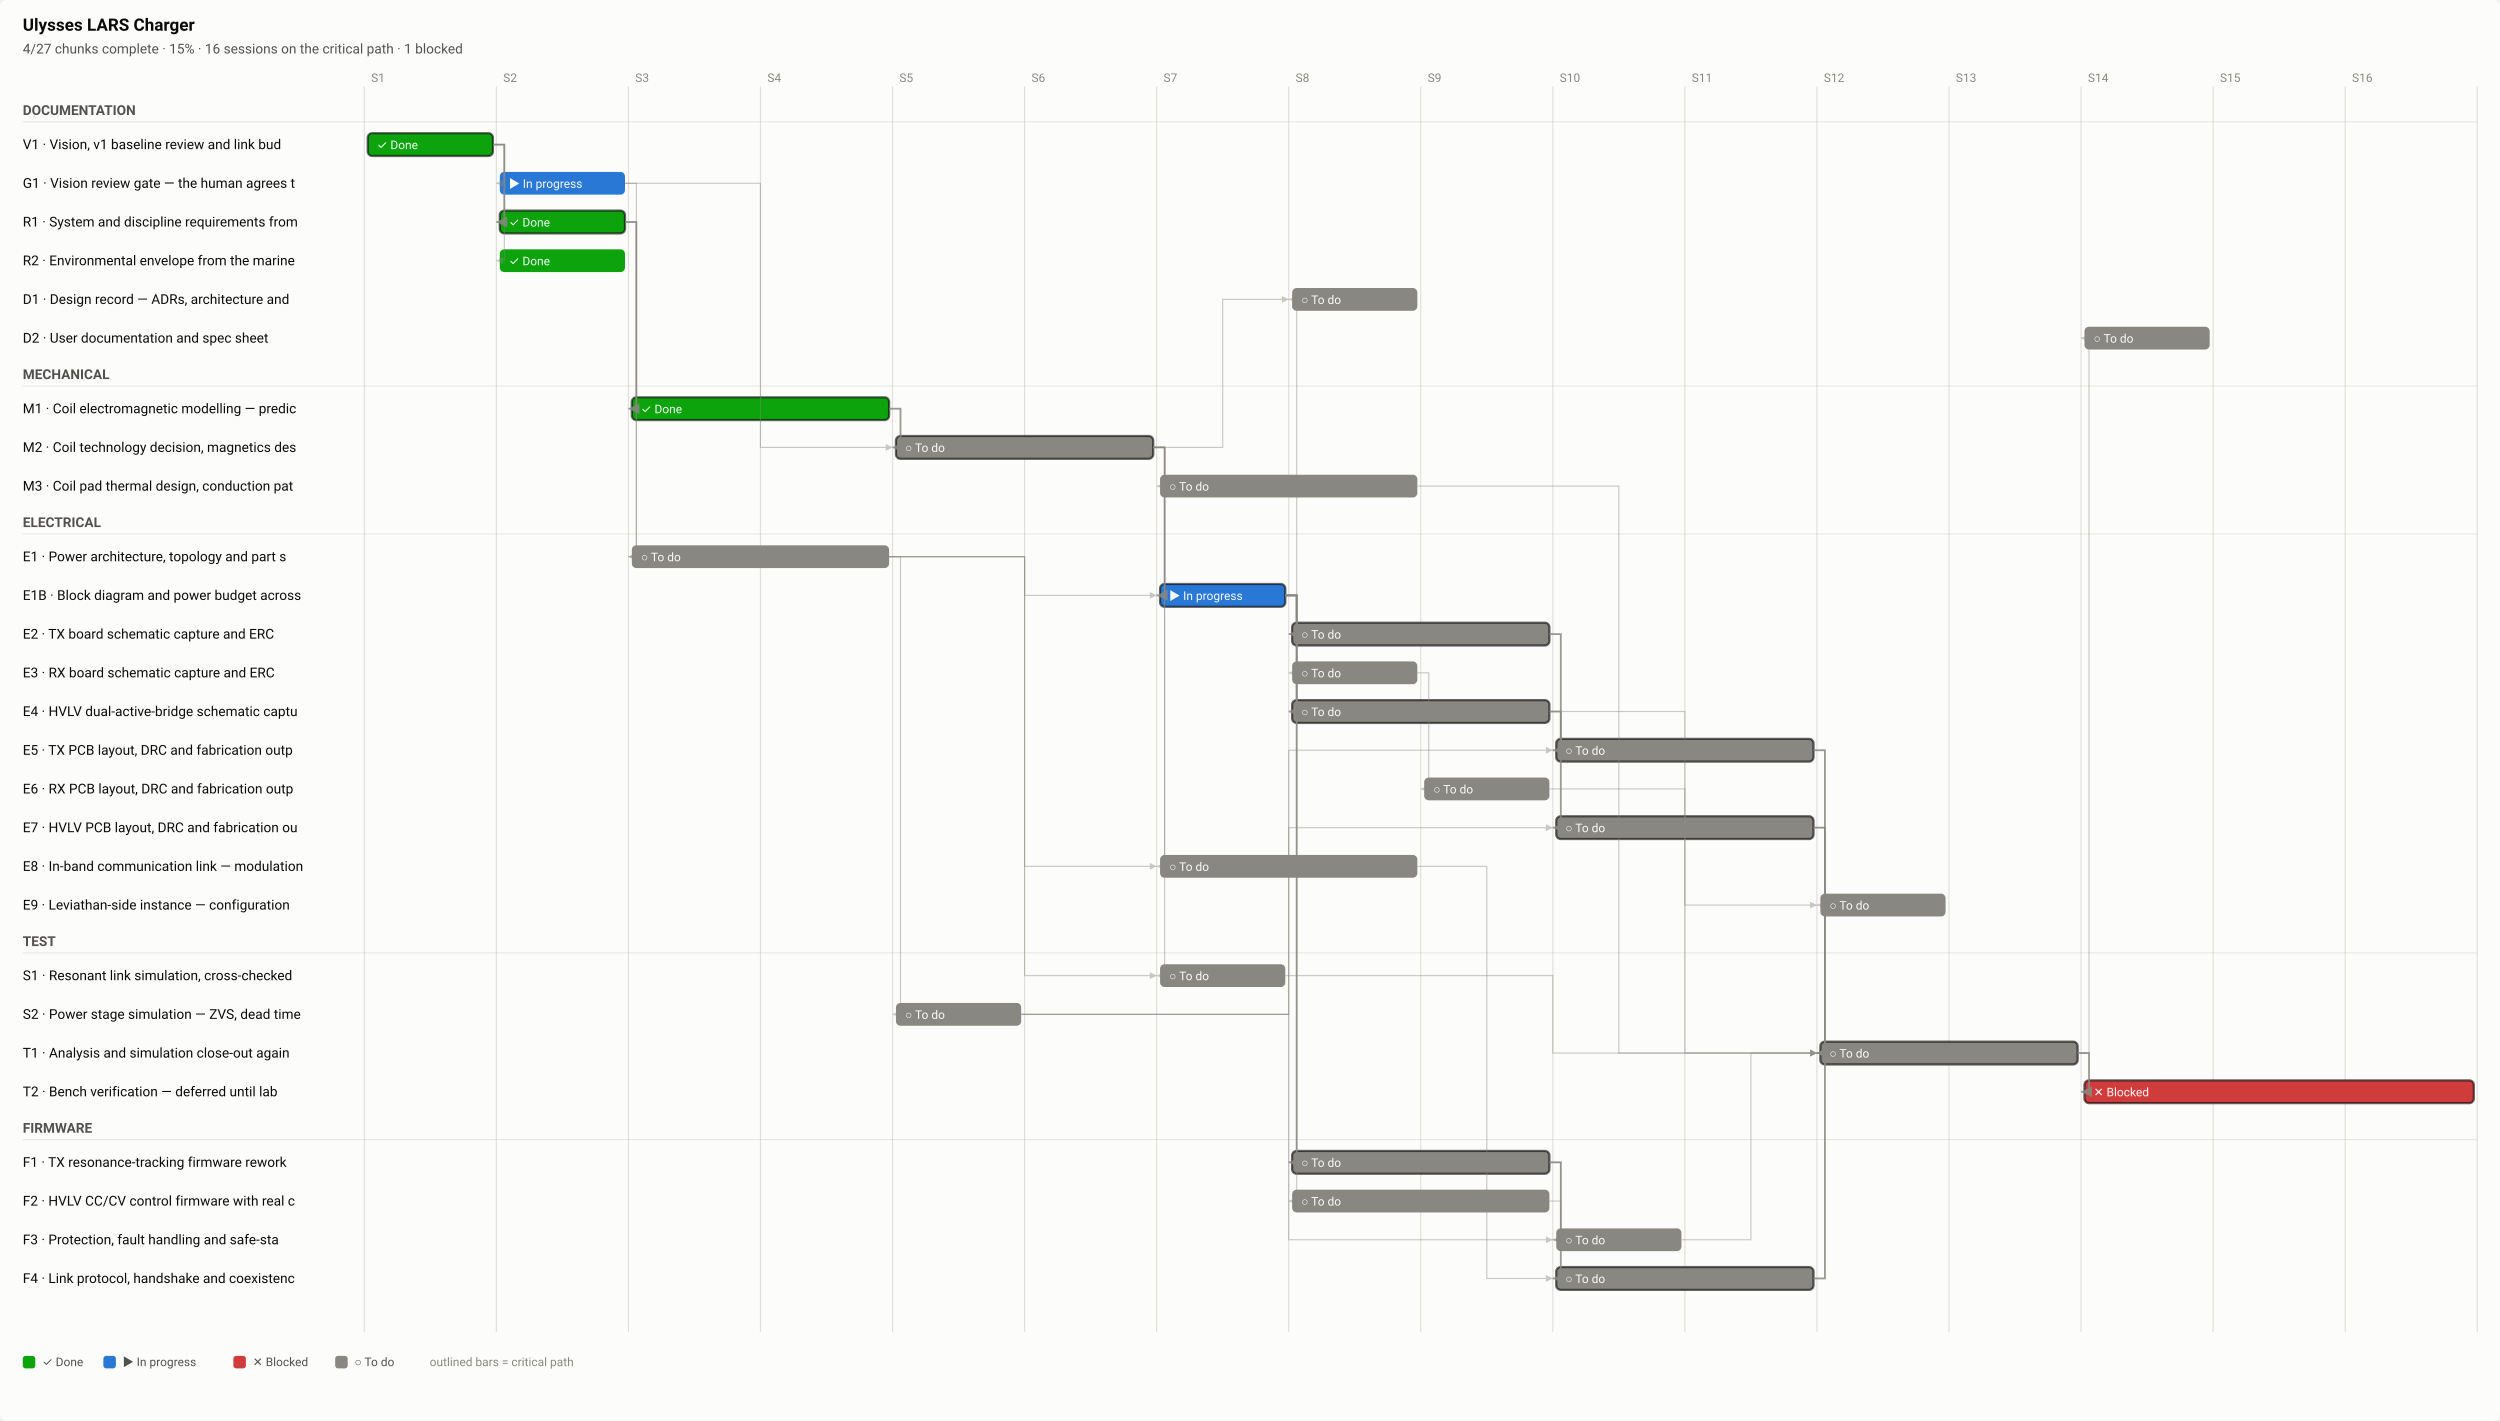
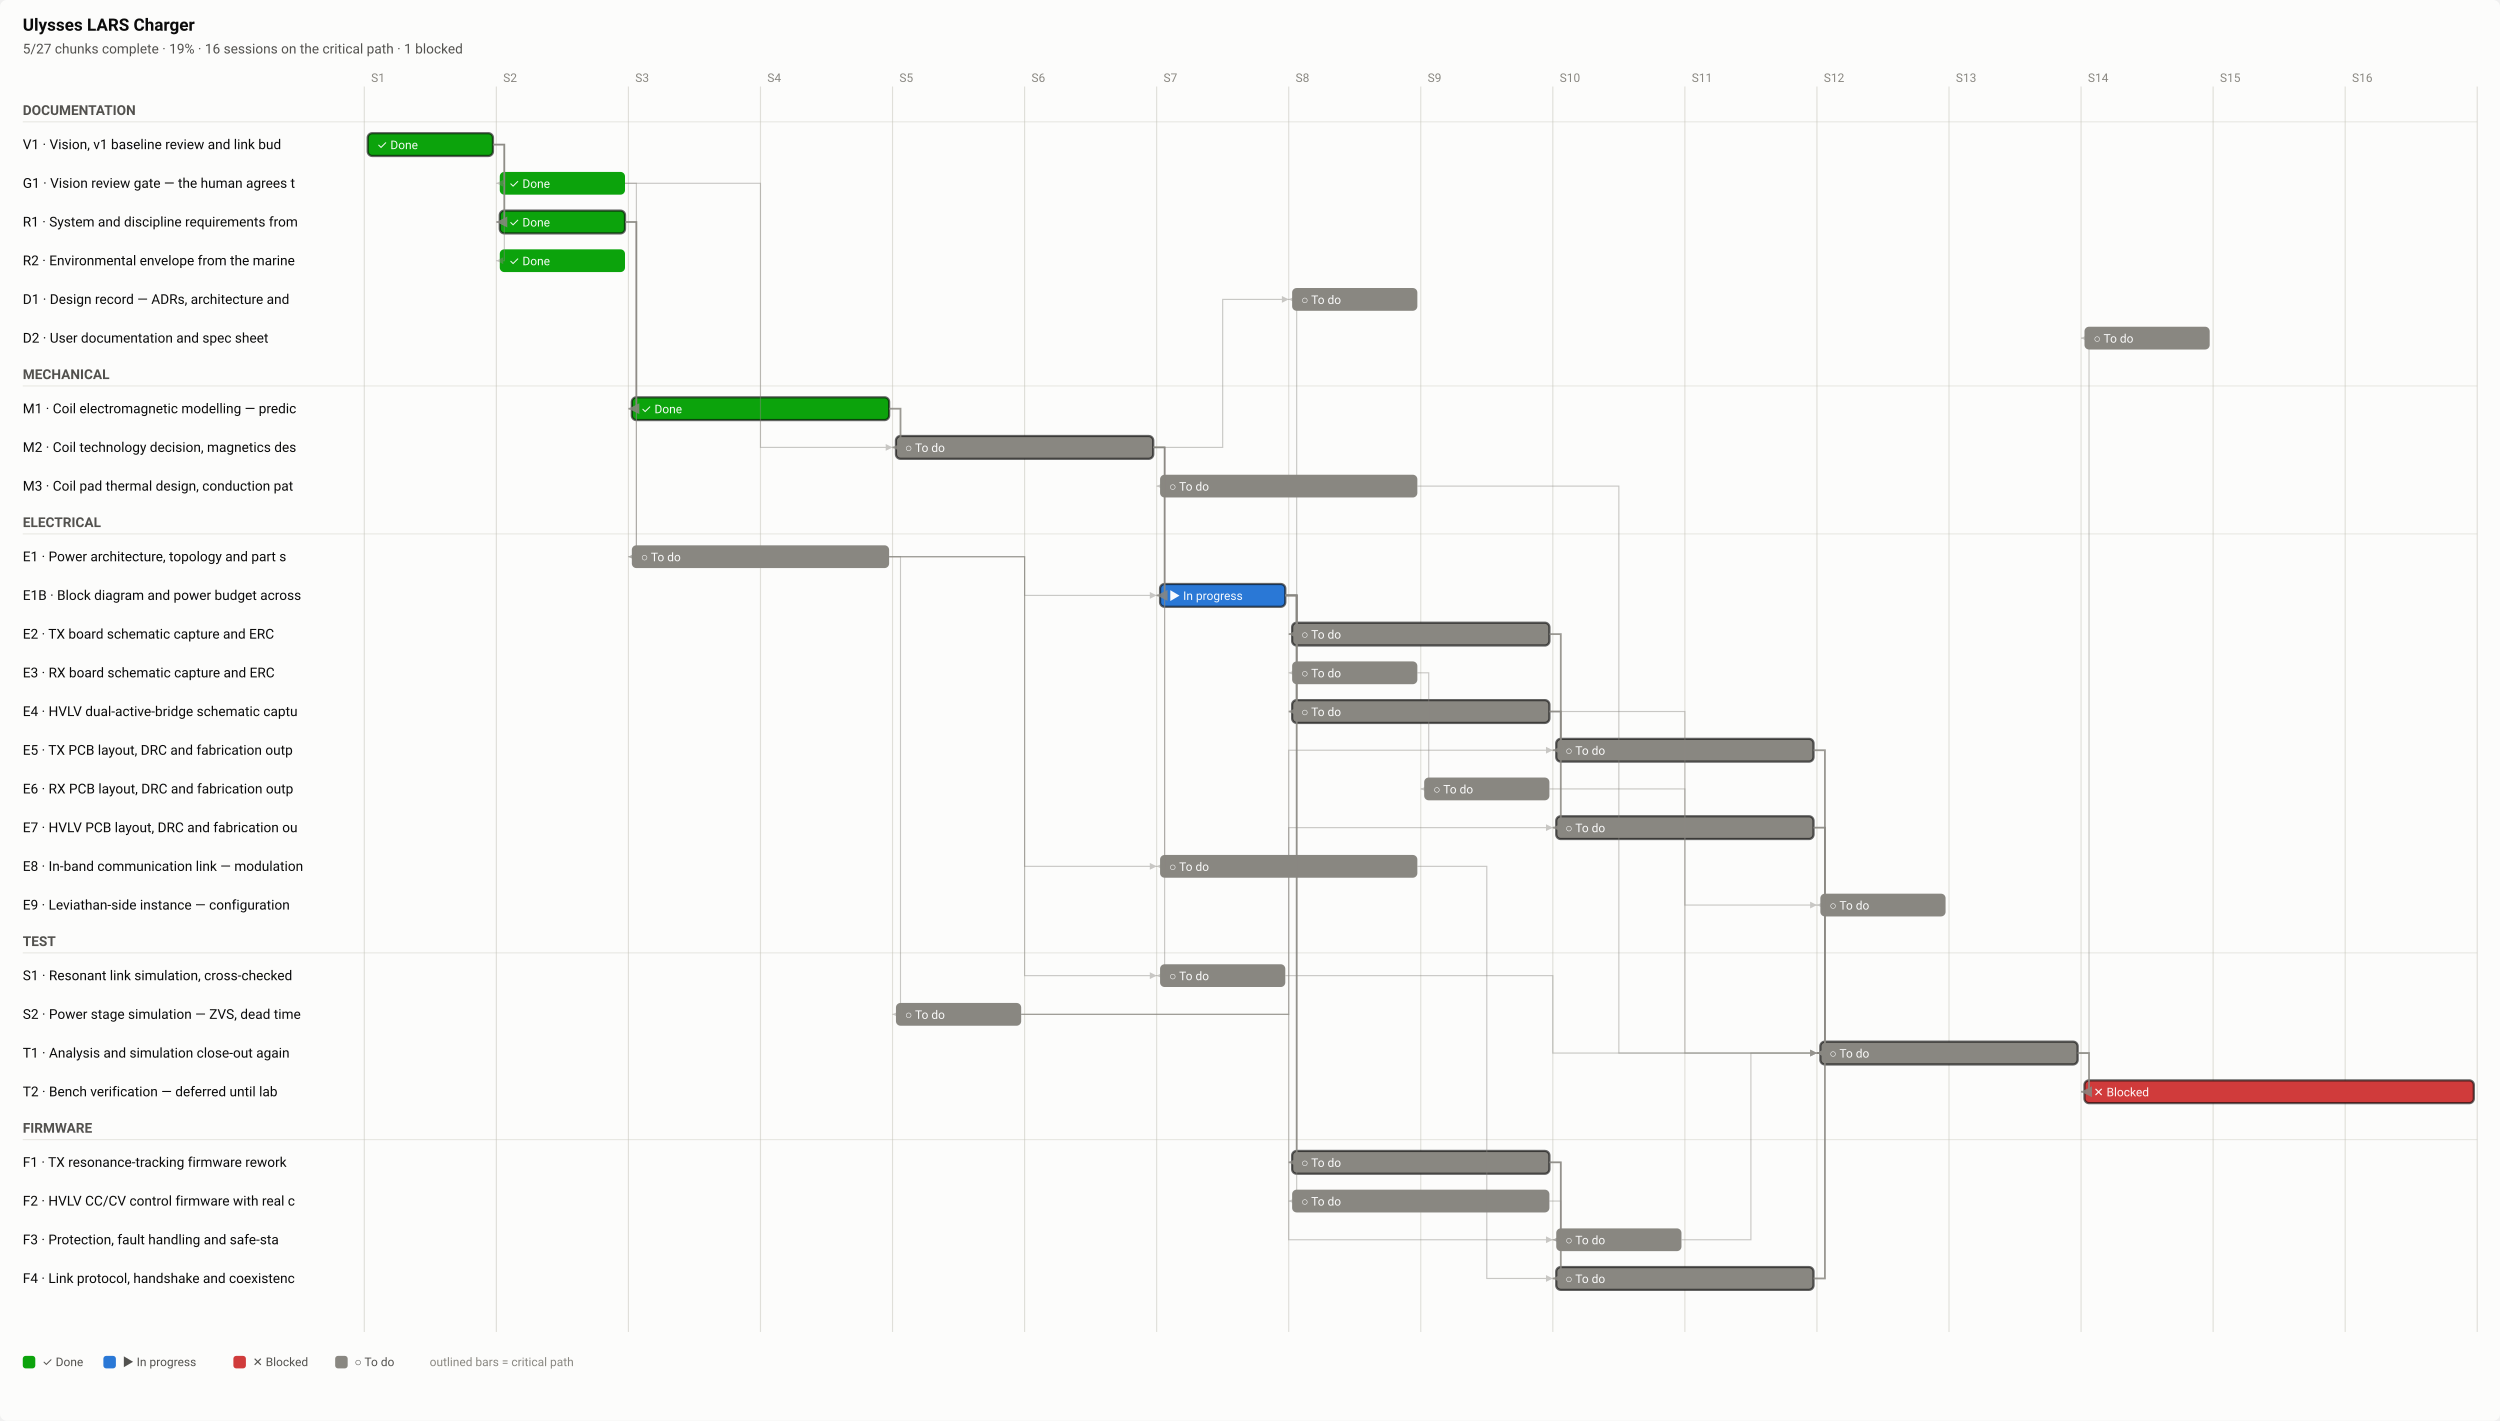
- <svg xmlns="http://www.w3.org/2000/svg" width="2196" height="1248" viewBox="0 0 2196 1248" font-family="ui-sans-serif,system-ui,-apple-system,'Segoe UI',Roboto,'Helvetica Neue',Arial,sans-serif" role="img" aria-label="Project plan: Ulysses LARS Charger, 4 of 27 chunks done">
+ <svg xmlns="http://www.w3.org/2000/svg" width="2196" height="1248" viewBox="0 0 2196 1248" font-family="ui-sans-serif,system-ui,-apple-system,'Segoe UI',Roboto,'Helvetica Neue',Arial,sans-serif" role="img" aria-label="Project plan: Ulysses LARS Charger, 5 of 27 chunks done">
  <style>
.s{fill:#fcfcfb} .ink{fill:#0b0b0b} .ink2{fill:#52514e} .ax{stroke:#c3c2b7} .bar-in_progress{fill:#2a78d6}
@media (prefers-color-scheme:dark){.s{fill:#1a1a19} .ink{fill:#ffffff} .ink2{fill:#c3c2b7} .ax{stroke:#383835} .bar-in_progress{fill:#3987e5}}
.mut{fill:#898781} .bar-done{fill:#0ca30c} .bar-blocked{fill:#d03b3b} .bar-todo{fill:#898781}
.crit{stroke:#0b0b0b;stroke-opacity:0.62;stroke-width:2}
@media (prefers-color-scheme:dark){.crit{stroke:#ffffff;stroke-opacity:0.72}}
.t{font-size:12px} .tb{font-size:12px;font-weight:600} .ts{font-size:10.5px} .h{font-size:15px;font-weight:600}
</style>
  <rect width="2196" height="1248" class="s" rx="6" />
  <text x="20" y="27" class="h ink">Ulysses LARS Charger</text>
-   <text x="20" y="47" class="t ink2">4/27 chunks complete · 15% · 16 sessions on the critical path · 1 blocked</text>
+   <text x="20" y="47" class="t ink2">5/27 chunks complete · 19% · 16 sessions on the critical path · 1 blocked</text>
  <line x1="320" y1="76" x2="320" y2="1170" class="ax" stroke-width="1" opacity="0.5" />
  <text x="326" y="72" class="ts mut">S1</text>
  <line x1="436" y1="76" x2="436" y2="1170" class="ax" stroke-width="1" opacity="0.5" />
  <text x="442" y="72" class="ts mut">S2</text>
  <line x1="552" y1="76" x2="552" y2="1170" class="ax" stroke-width="1" opacity="0.5" />
  <text x="558" y="72" class="ts mut">S3</text>
  <line x1="668" y1="76" x2="668" y2="1170" class="ax" stroke-width="1" opacity="0.5" />
  <text x="674" y="72" class="ts mut">S4</text>
  <line x1="784" y1="76" x2="784" y2="1170" class="ax" stroke-width="1" opacity="0.5" />
  <text x="790" y="72" class="ts mut">S5</text>
  <line x1="900" y1="76" x2="900" y2="1170" class="ax" stroke-width="1" opacity="0.5" />
  <text x="906" y="72" class="ts mut">S6</text>
  <line x1="1016" y1="76" x2="1016" y2="1170" class="ax" stroke-width="1" opacity="0.5" />
  <text x="1022" y="72" class="ts mut">S7</text>
  <line x1="1132" y1="76" x2="1132" y2="1170" class="ax" stroke-width="1" opacity="0.5" />
  <text x="1138" y="72" class="ts mut">S8</text>
  <line x1="1248" y1="76" x2="1248" y2="1170" class="ax" stroke-width="1" opacity="0.5" />
  <text x="1254" y="72" class="ts mut">S9</text>
  <line x1="1364" y1="76" x2="1364" y2="1170" class="ax" stroke-width="1" opacity="0.5" />
  <text x="1370" y="72" class="ts mut">S10</text>
  <line x1="1480" y1="76" x2="1480" y2="1170" class="ax" stroke-width="1" opacity="0.5" />
  <text x="1486" y="72" class="ts mut">S11</text>
  <line x1="1596" y1="76" x2="1596" y2="1170" class="ax" stroke-width="1" opacity="0.5" />
  <text x="1602" y="72" class="ts mut">S12</text>
  <line x1="1712" y1="76" x2="1712" y2="1170" class="ax" stroke-width="1" opacity="0.5" />
  <text x="1718" y="72" class="ts mut">S13</text>
  <line x1="1828" y1="76" x2="1828" y2="1170" class="ax" stroke-width="1" opacity="0.5" />
  <text x="1834" y="72" class="ts mut">S14</text>
  <line x1="1944" y1="76" x2="1944" y2="1170" class="ax" stroke-width="1" opacity="0.5" />
  <text x="1950" y="72" class="ts mut">S15</text>
  <line x1="2060" y1="76" x2="2060" y2="1170" class="ax" stroke-width="1" opacity="0.5" />
  <text x="2066" y="72" class="ts mut">S16</text>
  <line x1="2176" y1="76" x2="2176" y2="1170" class="ax" stroke-width="1" opacity="0.5" />
  <text x="20" y="101" class="tb ink2">DOCUMENTATION</text>
  <line x1="20" y1="107" x2="2176" y2="107" class="ax" stroke-width="1" opacity="0.35" />
  <text x="20" y="131.0" class="t ink">V1 · Vision, v1 baseline review and link bud</text>
  <rect x="323" y="117.0" width="110" height="20" rx="4" class="bar-done crit" />
  <text x="331" y="131.0" class="ts" fill="#ffffff" opacity="0.96">✓ Done</text>
  <text x="20" y="165.0" class="t ink">G1 · Vision review gate — the human agrees t</text>
-   <rect x="439" y="151.0" width="110" height="20" rx="4" class="bar-in_progress" />
-   <text x="447" y="165.0" class="ts" fill="#ffffff" opacity="0.96">▶ In progress</text>
+   <rect x="439" y="151.0" width="110" height="20" rx="4" class="bar-done" />
+   <text x="447" y="165.0" class="ts" fill="#ffffff" opacity="0.96">✓ Done</text>
  <text x="20" y="199.0" class="t ink">R1 · System and discipline requirements from</text>
  <rect x="439" y="185.0" width="110" height="20" rx="4" class="bar-done crit" />
  <text x="447" y="199.0" class="ts" fill="#ffffff" opacity="0.96">✓ Done</text>
  <text x="20" y="233.0" class="t ink">R2 · Environmental envelope from the marine </text>
  <rect x="439" y="219.0" width="110" height="20" rx="4" class="bar-done" />
  <text x="447" y="233.0" class="ts" fill="#ffffff" opacity="0.96">✓ Done</text>
  <text x="20" y="267.0" class="t ink">D1 · Design record — ADRs, architecture and </text>
  <rect x="1135" y="253.0" width="110" height="20" rx="4" class="bar-todo" />
  <text x="1143" y="267.0" class="ts" fill="#ffffff" opacity="0.96">○ To do</text>
  <text x="20" y="301.0" class="t ink">D2 · User documentation and spec sheet</text>
  <rect x="1831" y="287.0" width="110" height="20" rx="4" class="bar-todo" />
  <text x="1839" y="301.0" class="ts" fill="#ffffff" opacity="0.96">○ To do</text>
  <text x="20" y="333" class="tb ink2">MECHANICAL</text>
  <line x1="20" y1="339" x2="2176" y2="339" class="ax" stroke-width="1" opacity="0.35" />
  <text x="20" y="363.0" class="t ink">M1 · Coil electromagnetic modelling — predic</text>
  <rect x="555" y="349.0" width="226" height="20" rx="4" class="bar-done crit" />
  <text x="563" y="363.0" class="ts" fill="#ffffff" opacity="0.96">✓ Done</text>
  <text x="20" y="397.0" class="t ink">M2 · Coil technology decision, magnetics des</text>
  <rect x="787" y="383.0" width="226" height="20" rx="4" class="bar-todo crit" />
  <text x="795" y="397.0" class="ts" fill="#ffffff" opacity="0.96">○ To do</text>
  <text x="20" y="431.0" class="t ink">M3 · Coil pad thermal design, conduction pat</text>
  <rect x="1019" y="417.0" width="226" height="20" rx="4" class="bar-todo" />
  <text x="1027" y="431.0" class="ts" fill="#ffffff" opacity="0.96">○ To do</text>
  <text x="20" y="463" class="tb ink2">ELECTRICAL</text>
  <line x1="20" y1="469" x2="2176" y2="469" class="ax" stroke-width="1" opacity="0.35" />
  <text x="20" y="493.0" class="t ink">E1 · Power architecture, topology and part s</text>
  <rect x="555" y="479.0" width="226" height="20" rx="4" class="bar-todo" />
  <text x="563" y="493.0" class="ts" fill="#ffffff" opacity="0.96">○ To do</text>
  <text x="20" y="527.0" class="t ink">E1B · Block diagram and power budget across </text>
  <rect x="1019" y="513.0" width="110" height="20" rx="4" class="bar-in_progress crit" />
  <text x="1027" y="527.0" class="ts" fill="#ffffff" opacity="0.96">▶ In progress</text>
  <text x="20" y="561.0" class="t ink">E2 · TX board schematic capture and ERC</text>
  <rect x="1135" y="547.0" width="226" height="20" rx="4" class="bar-todo crit" />
  <text x="1143" y="561.0" class="ts" fill="#ffffff" opacity="0.96">○ To do</text>
  <text x="20" y="595.0" class="t ink">E3 · RX board schematic capture and ERC</text>
  <rect x="1135" y="581.0" width="110" height="20" rx="4" class="bar-todo" />
  <text x="1143" y="595.0" class="ts" fill="#ffffff" opacity="0.96">○ To do</text>
  <text x="20" y="629.0" class="t ink">E4 · HVLV dual-active-bridge schematic captu</text>
  <rect x="1135" y="615.0" width="226" height="20" rx="4" class="bar-todo crit" />
  <text x="1143" y="629.0" class="ts" fill="#ffffff" opacity="0.96">○ To do</text>
  <text x="20" y="663.0" class="t ink">E5 · TX PCB layout, DRC and fabrication outp</text>
  <rect x="1367" y="649.0" width="226" height="20" rx="4" class="bar-todo crit" />
  <text x="1375" y="663.0" class="ts" fill="#ffffff" opacity="0.96">○ To do</text>
  <text x="20" y="697.0" class="t ink">E6 · RX PCB layout, DRC and fabrication outp</text>
  <rect x="1251" y="683.0" width="110" height="20" rx="4" class="bar-todo" />
  <text x="1259" y="697.0" class="ts" fill="#ffffff" opacity="0.96">○ To do</text>
  <text x="20" y="731.0" class="t ink">E7 · HVLV PCB layout, DRC and fabrication ou</text>
  <rect x="1367" y="717.0" width="226" height="20" rx="4" class="bar-todo crit" />
  <text x="1375" y="731.0" class="ts" fill="#ffffff" opacity="0.96">○ To do</text>
  <text x="20" y="765.0" class="t ink">E8 · In-band communication link — modulation</text>
  <rect x="1019" y="751.0" width="226" height="20" rx="4" class="bar-todo" />
  <text x="1027" y="765.0" class="ts" fill="#ffffff" opacity="0.96">○ To do</text>
  <text x="20" y="799.0" class="t ink">E9 · Leviathan-side instance — configuration</text>
  <rect x="1599" y="785.0" width="110" height="20" rx="4" class="bar-todo" />
  <text x="1607" y="799.0" class="ts" fill="#ffffff" opacity="0.96">○ To do</text>
  <text x="20" y="831" class="tb ink2">TEST</text>
  <line x1="20" y1="837" x2="2176" y2="837" class="ax" stroke-width="1" opacity="0.35" />
  <text x="20" y="861.0" class="t ink">S1 · Resonant link simulation, cross-checked</text>
  <rect x="1019" y="847.0" width="110" height="20" rx="4" class="bar-todo" />
  <text x="1027" y="861.0" class="ts" fill="#ffffff" opacity="0.96">○ To do</text>
  <text x="20" y="895.0" class="t ink">S2 · Power stage simulation — ZVS, dead time</text>
  <rect x="787" y="881.0" width="110" height="20" rx="4" class="bar-todo" />
  <text x="795" y="895.0" class="ts" fill="#ffffff" opacity="0.96">○ To do</text>
  <text x="20" y="929.0" class="t ink">T1 · Analysis and simulation close-out again</text>
  <rect x="1599" y="915.0" width="226" height="20" rx="4" class="bar-todo crit" />
  <text x="1607" y="929.0" class="ts" fill="#ffffff" opacity="0.96">○ To do</text>
  <text x="20" y="963.0" class="t ink">T2 · Bench verification — deferred until lab</text>
  <rect x="1831" y="949.0" width="342" height="20" rx="4" class="bar-blocked crit" />
  <text x="1839" y="963.0" class="ts" fill="#ffffff" opacity="0.96">✕ Blocked</text>
  <text x="20" y="995" class="tb ink2">FIRMWARE</text>
  <line x1="20" y1="1001" x2="2176" y2="1001" class="ax" stroke-width="1" opacity="0.35" />
  <text x="20" y="1025.0" class="t ink">F1 · TX resonance-tracking firmware rework</text>
  <rect x="1135" y="1011.0" width="226" height="20" rx="4" class="bar-todo crit" />
  <text x="1143" y="1025.0" class="ts" fill="#ffffff" opacity="0.96">○ To do</text>
  <text x="20" y="1059.0" class="t ink">F2 · HVLV CC/CV control firmware with real c</text>
  <rect x="1135" y="1045.0" width="226" height="20" rx="4" class="bar-todo" />
  <text x="1143" y="1059.0" class="ts" fill="#ffffff" opacity="0.96">○ To do</text>
  <text x="20" y="1093.0" class="t ink">F3 · Protection, fault handling and safe-sta</text>
  <rect x="1367" y="1079.0" width="110" height="20" rx="4" class="bar-todo" />
  <text x="1375" y="1093.0" class="ts" fill="#ffffff" opacity="0.96">○ To do</text>
  <text x="20" y="1127.0" class="t ink">F4 · Link protocol, handshake and coexistenc</text>
  <rect x="1367" y="1113.0" width="226" height="20" rx="4" class="bar-todo crit" />
  <text x="1375" y="1127.0" class="ts" fill="#ffffff" opacity="0.96">○ To do</text>
  <defs>
    <marker id="ah" markerWidth="7" markerHeight="7" refX="6" refY="3" orient="auto">
      <path d="M0,0 L6,3 L0,6 z" fill="#898781" />
    </marker>
  </defs>
  <path d="M433,127.0 H443 V161.0 H436" fill="none" stroke="#898781" stroke-width="1" opacity="0.45" marker-end="url(#ah)" />
  <path d="M433,127.0 H443 V195.0 H436" fill="none" stroke="#898781" stroke-width="1.6" opacity="0.85" marker-end="url(#ah)" />
  <path d="M433,127.0 H443 V229.0 H436" fill="none" stroke="#898781" stroke-width="1" opacity="0.45" marker-end="url(#ah)" />
  <path d="M549,195.0 H559 V359.0 H552" fill="none" stroke="#898781" stroke-width="1.6" opacity="0.85" marker-end="url(#ah)" />
  <path d="M781,359.0 H791 V393.0 H784" fill="none" stroke="#898781" stroke-width="1.6" opacity="0.85" marker-end="url(#ah)" />
  <path d="M549,161.0 H668.0 V393.0 H784" fill="none" stroke="#898781" stroke-width="1" opacity="0.45" marker-end="url(#ah)" />
  <path d="M1013,393.0 H1023 V427.0 H1016" fill="none" stroke="#898781" stroke-width="1" opacity="0.45" marker-end="url(#ah)" />
  <path d="M549,195.0 H559 V489.0 H552" fill="none" stroke="#898781" stroke-width="1" opacity="0.45" marker-end="url(#ah)" />
  <path d="M549,161.0 H559 V489.0 H552" fill="none" stroke="#898781" stroke-width="1" opacity="0.45" marker-end="url(#ah)" />
  <path d="M781,489.0 H900.0 V523.0 H1016" fill="none" stroke="#898781" stroke-width="1" opacity="0.45" marker-end="url(#ah)" />
  <path d="M1013,393.0 H1023 V523.0 H1016" fill="none" stroke="#898781" stroke-width="1.6" opacity="0.85" marker-end="url(#ah)" />
  <path d="M1129,523.0 H1139 V557.0 H1132" fill="none" stroke="#898781" stroke-width="1.6" opacity="0.85" marker-end="url(#ah)" />
  <path d="M1129,523.0 H1139 V591.0 H1132" fill="none" stroke="#898781" stroke-width="1" opacity="0.45" marker-end="url(#ah)" />
  <path d="M1129,523.0 H1139 V625.0 H1132" fill="none" stroke="#898781" stroke-width="1.6" opacity="0.85" marker-end="url(#ah)" />
  <path d="M1361,557.0 H1371 V659.0 H1364" fill="none" stroke="#898781" stroke-width="1.6" opacity="0.85" marker-end="url(#ah)" />
  <path d="M897,891.0 H1132.0 V659.0 H1364" fill="none" stroke="#898781" stroke-width="1" opacity="0.45" marker-end="url(#ah)" />
  <path d="M1245,591.0 H1255 V693.0 H1248" fill="none" stroke="#898781" stroke-width="1" opacity="0.45" marker-end="url(#ah)" />
  <path d="M1361,625.0 H1371 V727.0 H1364" fill="none" stroke="#898781" stroke-width="1.6" opacity="0.85" marker-end="url(#ah)" />
  <path d="M897,891.0 H1132.0 V727.0 H1364" fill="none" stroke="#898781" stroke-width="1" opacity="0.45" marker-end="url(#ah)" />
  <path d="M781,489.0 H900.0 V761.0 H1016" fill="none" stroke="#898781" stroke-width="1" opacity="0.45" marker-end="url(#ah)" />
  <path d="M1013,393.0 H1023 V761.0 H1016" fill="none" stroke="#898781" stroke-width="1" opacity="0.45" marker-end="url(#ah)" />
  <path d="M1361,625.0 H1480.0 V795.0 H1596" fill="none" stroke="#898781" stroke-width="1" opacity="0.45" marker-end="url(#ah)" />
  <path d="M1593,727.0 H1603 V795.0 H1596" fill="none" stroke="#898781" stroke-width="1" opacity="0.45" marker-end="url(#ah)" />
  <path d="M1013,393.0 H1023 V857.0 H1016" fill="none" stroke="#898781" stroke-width="1" opacity="0.45" marker-end="url(#ah)" />
  <path d="M781,489.0 H900.0 V857.0 H1016" fill="none" stroke="#898781" stroke-width="1" opacity="0.45" marker-end="url(#ah)" />
  <path d="M781,489.0 H791 V891.0 H784" fill="none" stroke="#898781" stroke-width="1" opacity="0.45" marker-end="url(#ah)" />
  <path d="M1129,523.0 H1139 V1021.0 H1132" fill="none" stroke="#898781" stroke-width="1.6" opacity="0.85" marker-end="url(#ah)" />
  <path d="M1129,523.0 H1139 V1055.0 H1132" fill="none" stroke="#898781" stroke-width="1" opacity="0.45" marker-end="url(#ah)" />
  <path d="M1361,1021.0 H1371 V1089.0 H1364" fill="none" stroke="#898781" stroke-width="1" opacity="0.45" marker-end="url(#ah)" />
  <path d="M1361,1055.0 H1371 V1089.0 H1364" fill="none" stroke="#898781" stroke-width="1" opacity="0.45" marker-end="url(#ah)" />
  <path d="M897,891.0 H1132.0 V1089.0 H1364" fill="none" stroke="#898781" stroke-width="1" opacity="0.45" marker-end="url(#ah)" />
  <path d="M1245,761.0 H1306.0 V1123.0 H1364" fill="none" stroke="#898781" stroke-width="1" opacity="0.45" marker-end="url(#ah)" />
  <path d="M1361,1021.0 H1371 V1123.0 H1364" fill="none" stroke="#898781" stroke-width="1.6" opacity="0.85" marker-end="url(#ah)" />
  <path d="M1593,659.0 H1603 V925.0 H1596" fill="none" stroke="#898781" stroke-width="1.6" opacity="0.85" marker-end="url(#ah)" />
  <path d="M1361,693.0 H1480.0 V925.0 H1596" fill="none" stroke="#898781" stroke-width="1" opacity="0.45" marker-end="url(#ah)" />
  <path d="M1593,727.0 H1603 V925.0 H1596" fill="none" stroke="#898781" stroke-width="1.6" opacity="0.85" marker-end="url(#ah)" />
  <path d="M1477,1089.0 H1538.0 V925.0 H1596" fill="none" stroke="#898781" stroke-width="1" opacity="0.45" marker-end="url(#ah)" />
  <path d="M1593,1123.0 H1603 V925.0 H1596" fill="none" stroke="#898781" stroke-width="1.6" opacity="0.85" marker-end="url(#ah)" />
  <path d="M1245,427.0 H1422.0 V925.0 H1596" fill="none" stroke="#898781" stroke-width="1" opacity="0.45" marker-end="url(#ah)" />
  <path d="M1129,857.0 H1364.0 V925.0 H1596" fill="none" stroke="#898781" stroke-width="1" opacity="0.45" marker-end="url(#ah)" />
  <path d="M1825,925.0 H1835 V959.0 H1828" fill="none" stroke="#898781" stroke-width="1.6" opacity="0.85" marker-end="url(#ah)" />
  <path d="M1013,393.0 H1074.0 V263.0 H1132" fill="none" stroke="#898781" stroke-width="1" opacity="0.45" marker-end="url(#ah)" />
  <path d="M1129,523.0 H1139 V263.0 H1132" fill="none" stroke="#898781" stroke-width="1" opacity="0.45" marker-end="url(#ah)" />
  <path d="M1825,925.0 H1835 V297.0 H1828" fill="none" stroke="#898781" stroke-width="1" opacity="0.45" marker-end="url(#ah)" />
  <rect x="20" y="1191" width="11" height="11" rx="2.5" class="bar-done" />
  <text x="37" y="1200" class="ts ink2">✓ Done</text>
  <rect x="90.8" y="1191" width="11" height="11" rx="2.5" class="bar-in_progress" />
  <text x="107.8" y="1200" class="ts ink2">▶ In progress</text>
  <rect x="205.0" y="1191" width="11" height="11" rx="2.5" class="bar-blocked" />
  <text x="222.0" y="1200" class="ts ink2">✕ Blocked</text>
  <rect x="294.4" y="1191" width="11" height="11" rx="2.5" class="bar-todo" />
  <text x="311.4" y="1200" class="ts ink2">○ To do</text>
  <text x="377.4" y="1200" class="ts mut">outlined bars = critical path</text>
</svg>
